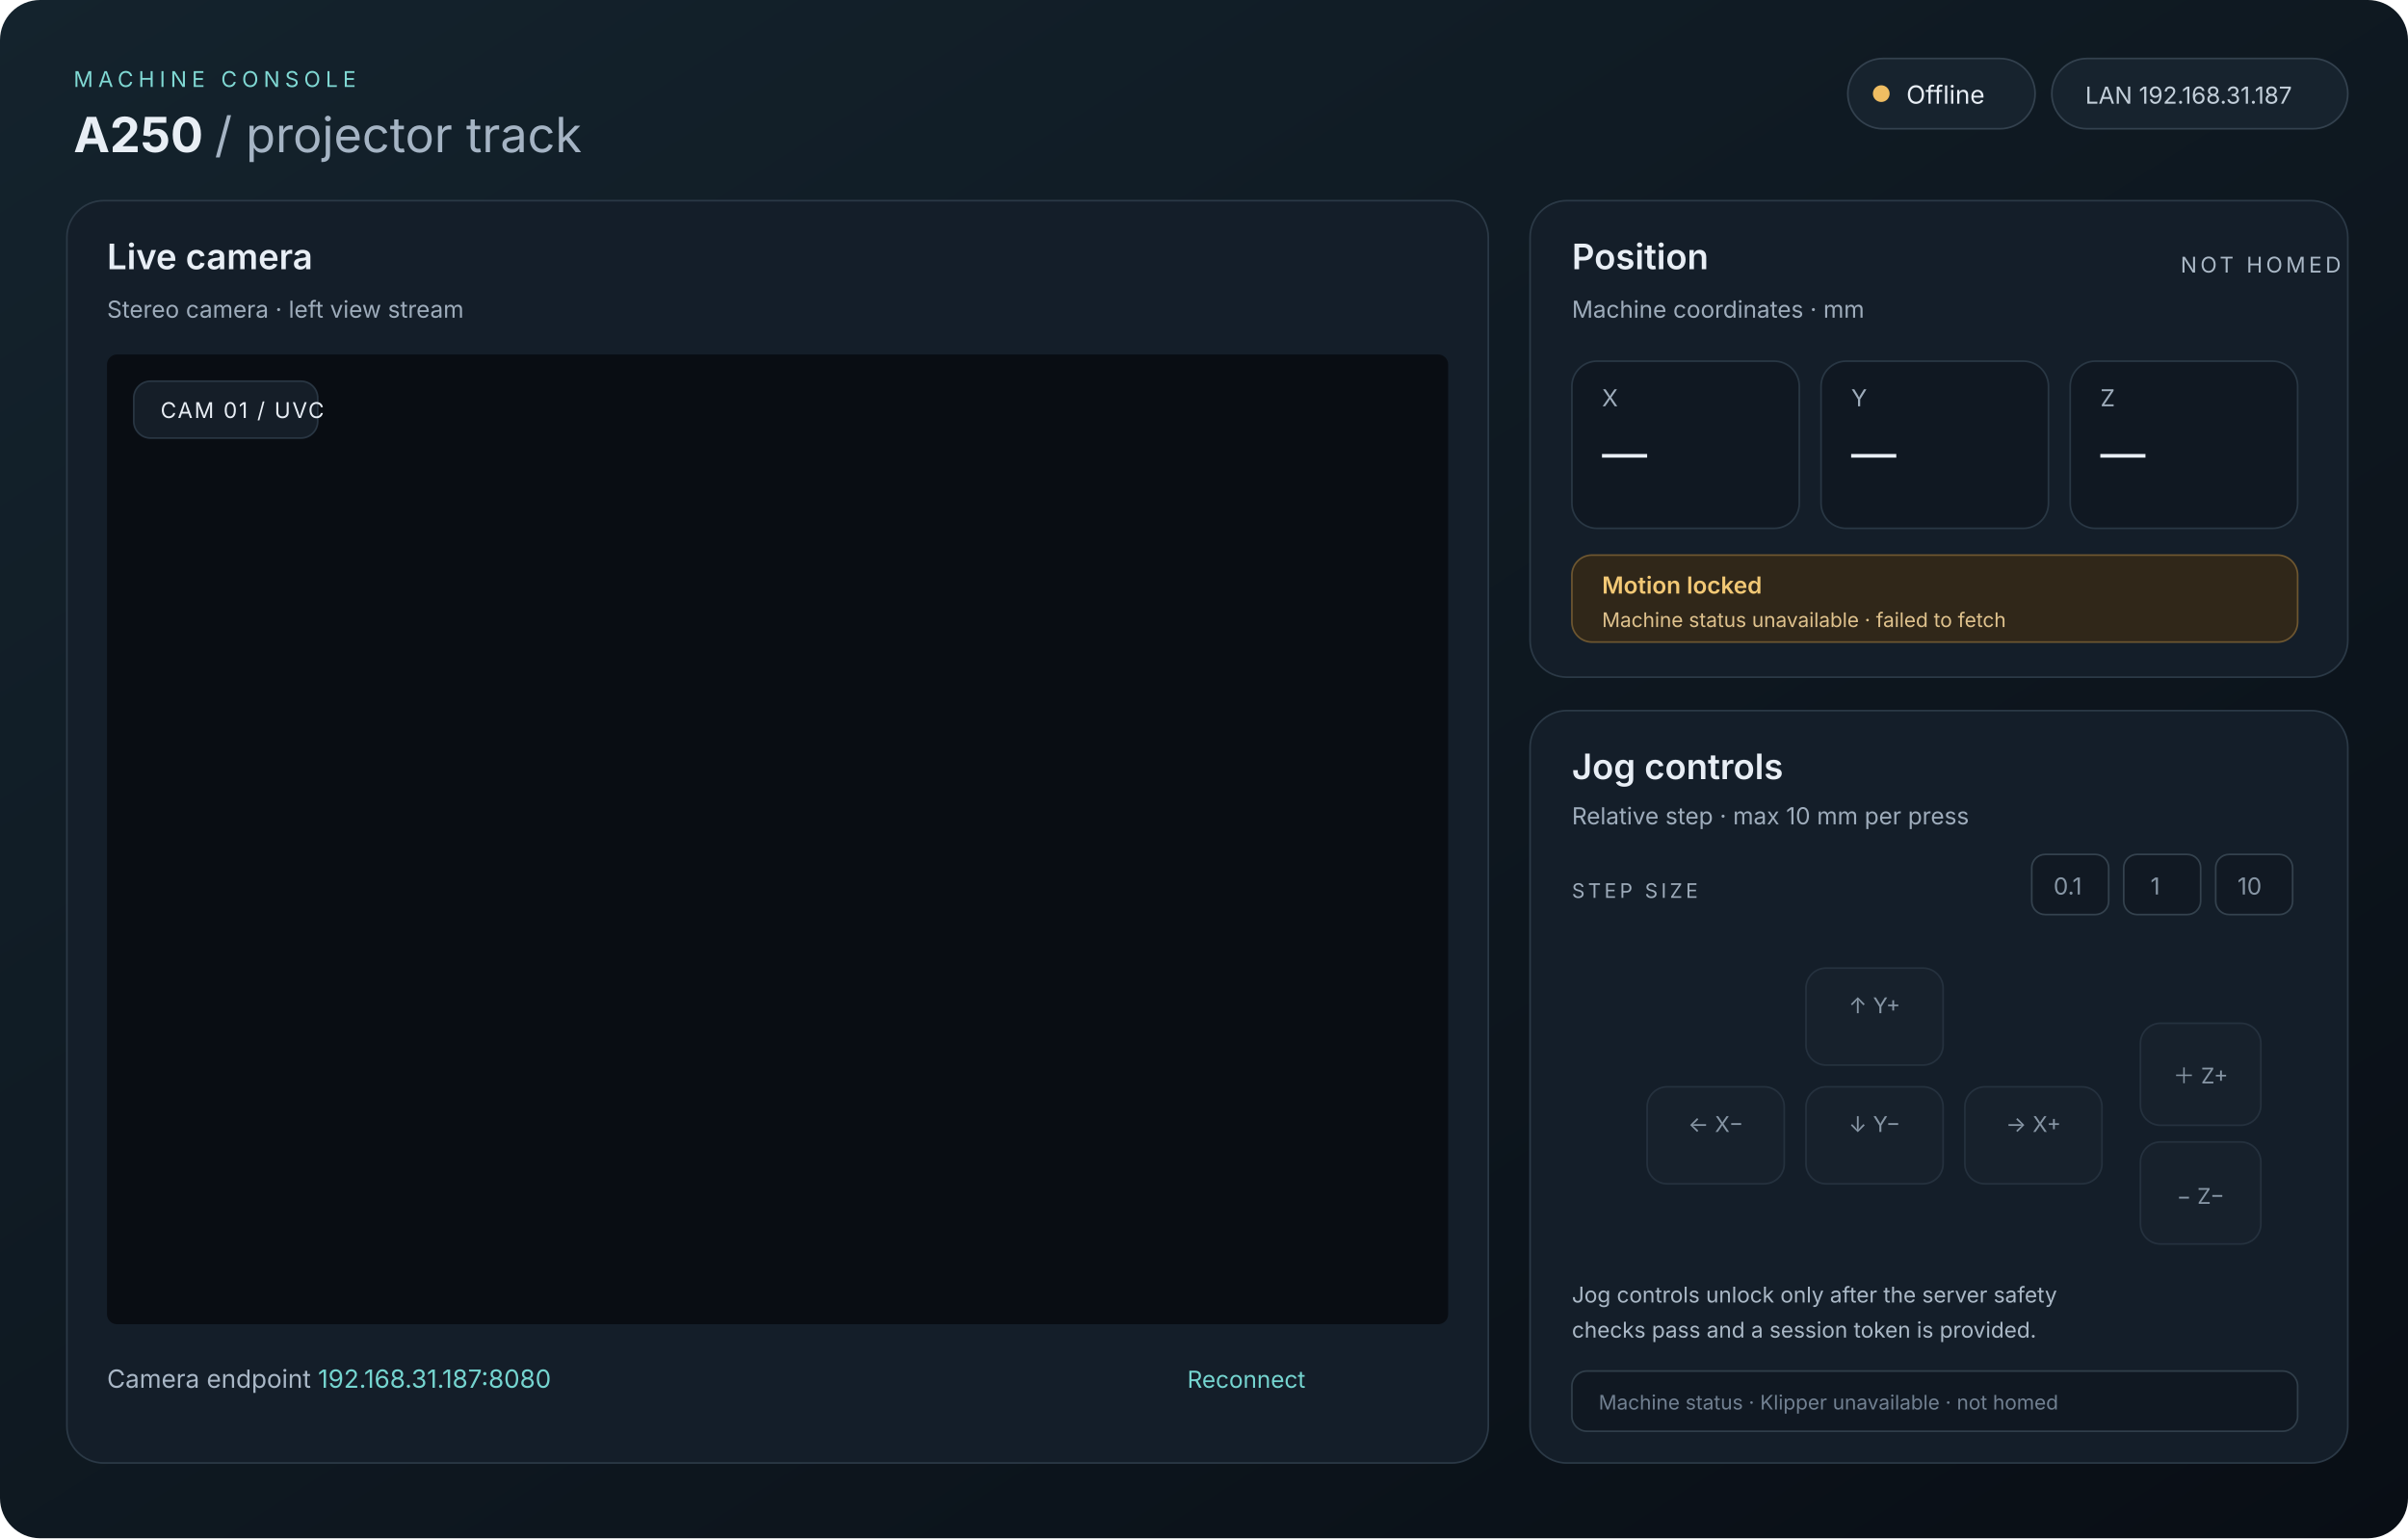
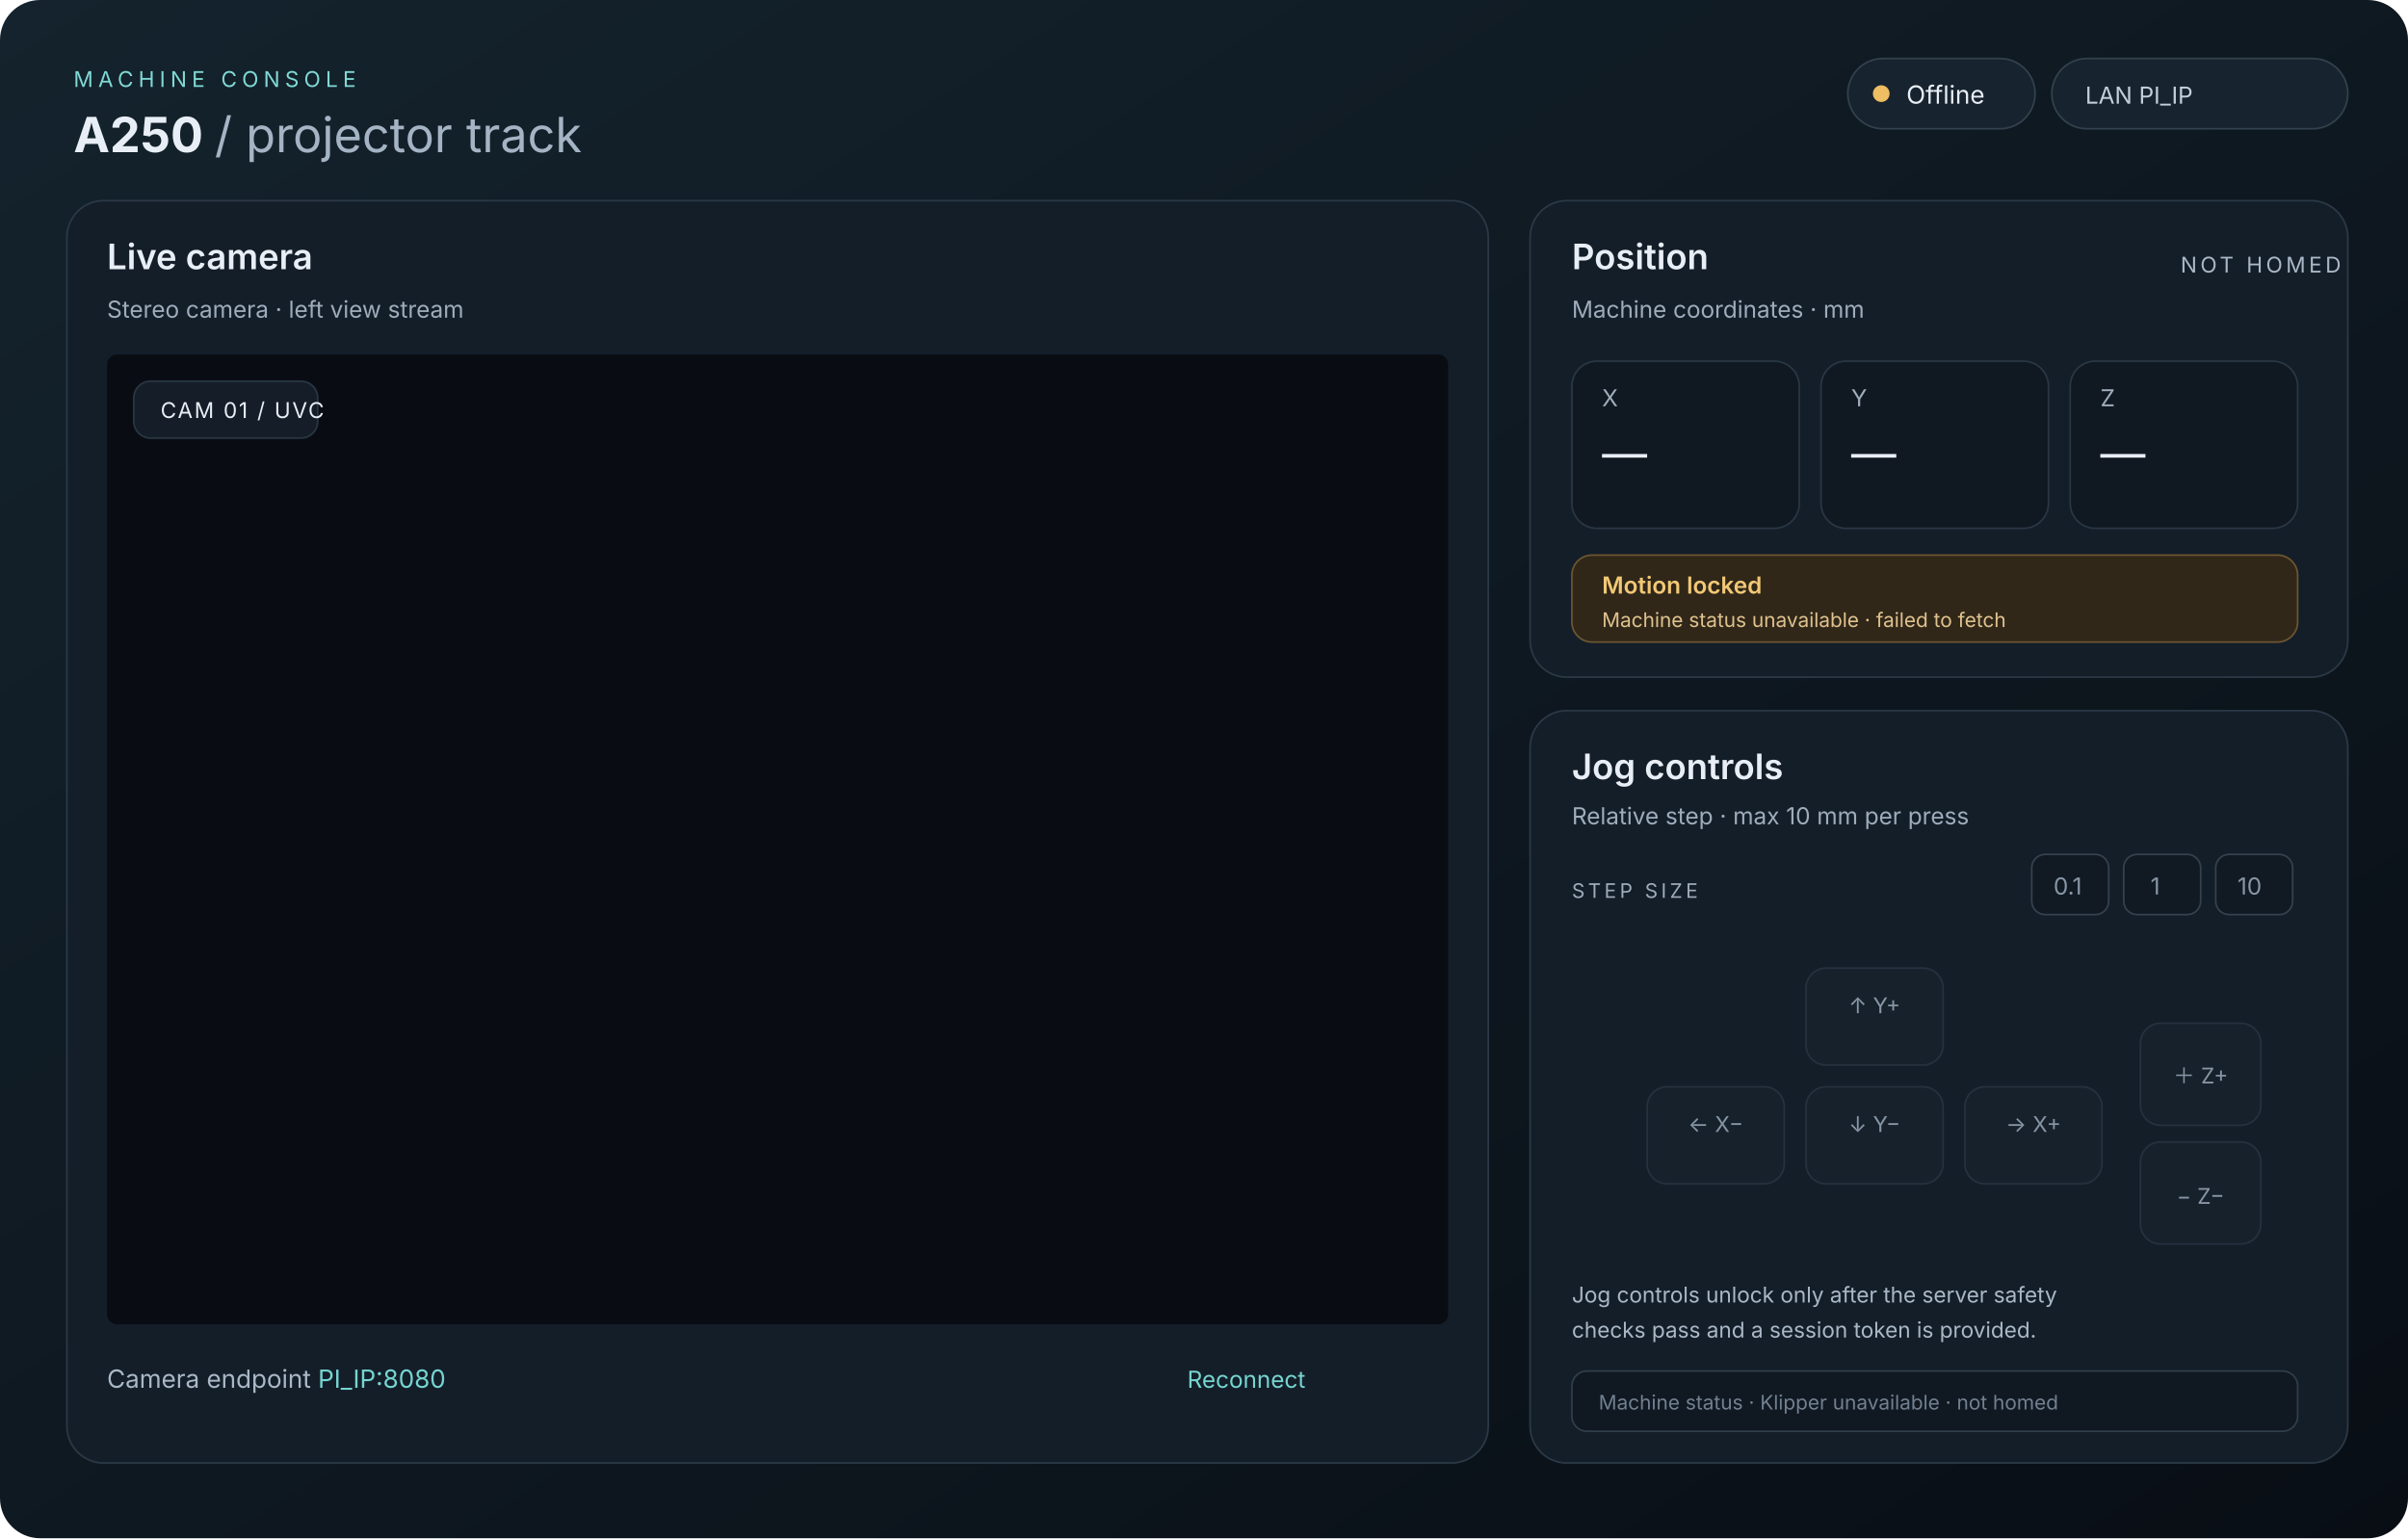
<svg xmlns="http://www.w3.org/2000/svg" width="1440" height="920" viewBox="0 0 1440 920">
  <defs>
    <linearGradient id="bg" x2="1" y2="1">
      <stop stop-color="#14232d" />
      <stop offset="1" stop-color="#090e15" />
    </linearGradient>
  </defs>
  <rect width="1440" height="920" rx="24" fill="url(#bg)" />
  <g font-family="Inter,Arial,sans-serif" fill="#e8eef5">
    <text x="44" y="52" fill="#80d9d4" font-size="13" letter-spacing="3">MACHINE CONSOLE</text>
    <text x="44" y="91" font-size="29" font-weight="700">A250 <tspan fill="#a5b4c4" font-weight="400">/ projector track</tspan>
    </text>
    <rect x="1105" y="35" width="112" height="42" rx="21" fill="#17232e" stroke="#33414e" />
    <circle cx="1125" cy="56" r="5" fill="#efbd62" />
    <text x="1140" y="62" font-size="15">Offline</text>
    <rect x="1227" y="35" width="177" height="42" rx="21" fill="#17232e" stroke="#33414e" />
-     <text x="1247" y="62" font-size="14" fill="#c3cfda">LAN 192.168.31.187</text>
+     <text x="1247" y="62" font-size="14" fill="#c3cfda">LAN PI_IP</text>
    <rect x="40" y="120" width="850" height="755" rx="22" fill="#141e29" stroke="#2b3946" />
    <text x="64" y="161" font-size="21" font-weight="600">Live camera</text>
    <text x="64" y="190" font-size="14" fill="#9eacbb">Stereo camera · left view stream</text>
    <rect x="64" y="212" width="802" height="580" rx="6" fill="#090d13" />
    <rect x="80" y="228" width="110" height="34" rx="10" fill="#151e28" stroke="#293643" />
    <text x="96" y="250" font-size="13" letter-spacing="1">CAM 01 / UVC</text>
-     <text x="64" y="830" font-size="15" fill="#a9b7c6">Camera endpoint <tspan fill="#75d5d0">192.168.31.187:8080</tspan>
+     <text x="64" y="830" font-size="15" fill="#a9b7c6">Camera endpoint <tspan fill="#75d5d0">PI_IP:8080</tspan>
    </text>
    <text x="710" y="830" font-size="14" fill="#75d5d0">Reconnect</text>
    <g>
      <rect x="915" y="120" width="489" height="285" rx="22" fill="#141e29" stroke="#2b3946" />
      <text x="940" y="161" font-size="21" font-weight="600">Position</text>
      <text x="940" y="190" font-size="14" fill="#9eacbb">Machine coordinates · mm</text>
      <text x="1304" y="163" font-size="13" letter-spacing="2" fill="#aab8c6">NOT HOMED</text>
      <g fill="#101822" stroke="#293744">
        <rect x="940" y="216" width="136" height="100" rx="15" />
        <rect x="1089" y="216" width="136" height="100" rx="15" />
        <rect x="1238" y="216" width="136" height="100" rx="15" />
      </g>
      <g font-size="14" fill="#9eacbb">
        <text x="958" y="243">X</text>
        <text x="1107" y="243">Y</text>
        <text x="1256" y="243">Z</text>
      </g>
      <g font-size="27">
        <text x="958" y="281">—</text>
        <text x="1107" y="281">—</text>
        <text x="1256" y="281">—</text>
      </g>
      <rect x="940" y="332" width="434" height="52" rx="12" fill="#302719" stroke="#6d5630" />
      <text x="958" y="355" font-size="14" fill="#f2c875" font-weight="600">Motion locked</text>
      <text x="958" y="375" font-size="12" fill="#dfc28d">Machine status unavailable · failed to fetch</text>
    </g>
    <rect x="915" y="425" width="489" height="450" rx="22" fill="#141e29" stroke="#2b3946" />
    <text x="940" y="466" font-size="21" font-weight="600">Jog controls</text>
    <text x="940" y="493" font-size="14" fill="#9eacbb">Relative step · max 10 mm per press</text>
    <text x="940" y="537" font-size="12" letter-spacing="2" fill="#9eacbb">STEP SIZE</text>
    <g fill="#111923" stroke="#34424e">
      <rect x="1215" y="511" width="46" height="36" rx="8" />
      <rect x="1270" y="511" width="46" height="36" rx="8" />
      <rect x="1325" y="511" width="46" height="36" rx="8" />
    </g>
    <g font-size="14" fill="#8796a5">
      <text x="1228" y="535">0.1</text>
      <text x="1286" y="535">1</text>
      <text x="1338" y="535">10</text>
    </g>
    <g fill="#18222e" stroke="#2b3946" opacity=".72">
      <rect x="1080" y="579" width="82" height="58" rx="12" />
      <rect x="985" y="650" width="82" height="58" rx="12" />
      <rect x="1080" y="650" width="82" height="58" rx="12" />
      <rect x="1175" y="650" width="82" height="58" rx="12" />
      <rect x="1280" y="612" width="72" height="61" rx="12" />
      <rect x="1280" y="683" width="72" height="61" rx="12" />
    </g>
    <g text-anchor="middle" fill="#8796a5" font-size="13">
      <text x="1121" y="606">↑ Y+</text>
      <text x="1026" y="677">← X−</text>
      <text x="1121" y="677">↓ Y−</text>
      <text x="1216" y="677">→ X+</text>
      <text x="1316" y="648">＋ Z+</text>
      <text x="1316" y="720">− Z−</text>
    </g>
    <text x="940" y="779" font-size="13" fill="#aab8c6">Jog controls unlock only after the server safety</text>
    <text x="940" y="800" font-size="13" fill="#aab8c6">checks pass and a session token is provided.</text>
    <rect x="940" y="820" width="434" height="36" rx="9" fill="#101822" stroke="#303e4a" />
    <text x="956" y="843" font-size="12" fill="#718091">Machine status · Klipper unavailable · not homed</text>
  </g>
</svg>
